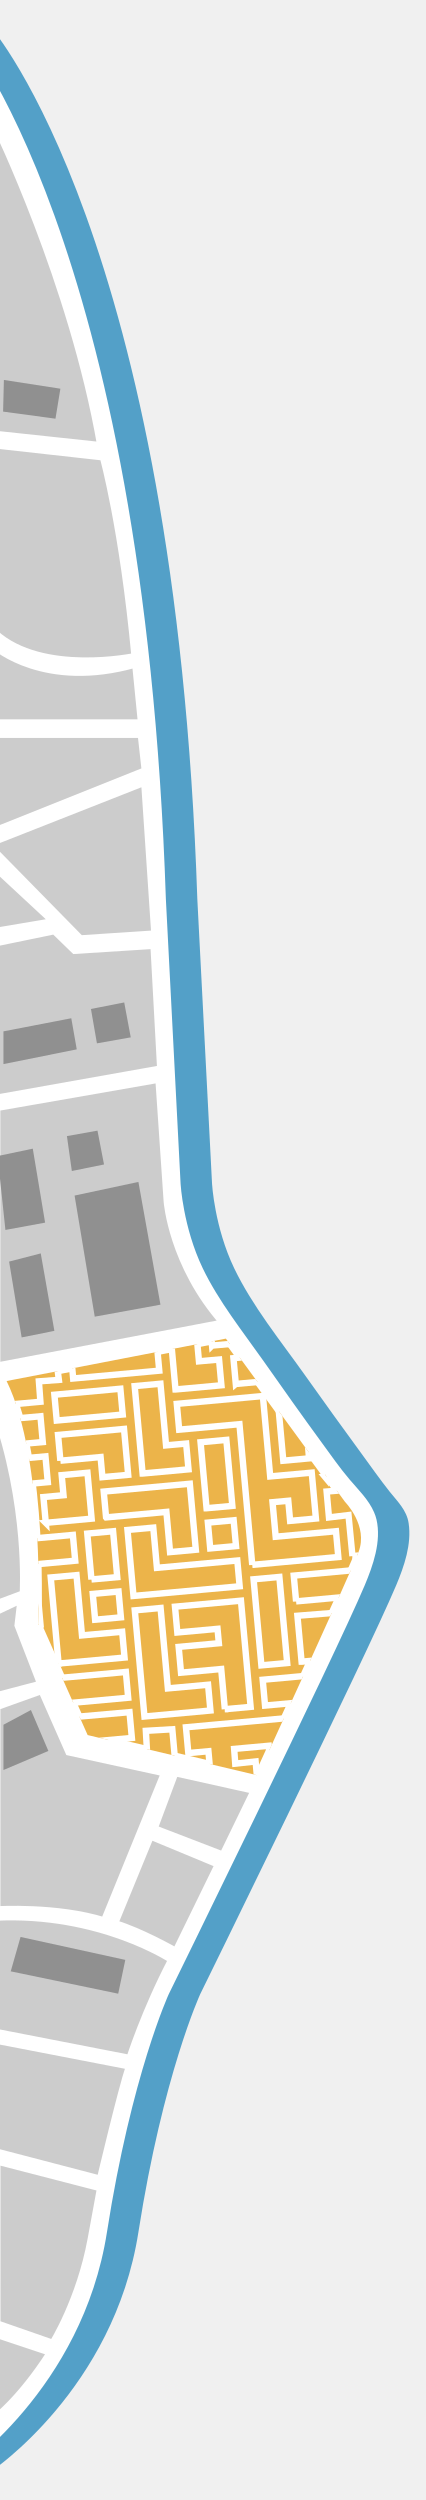
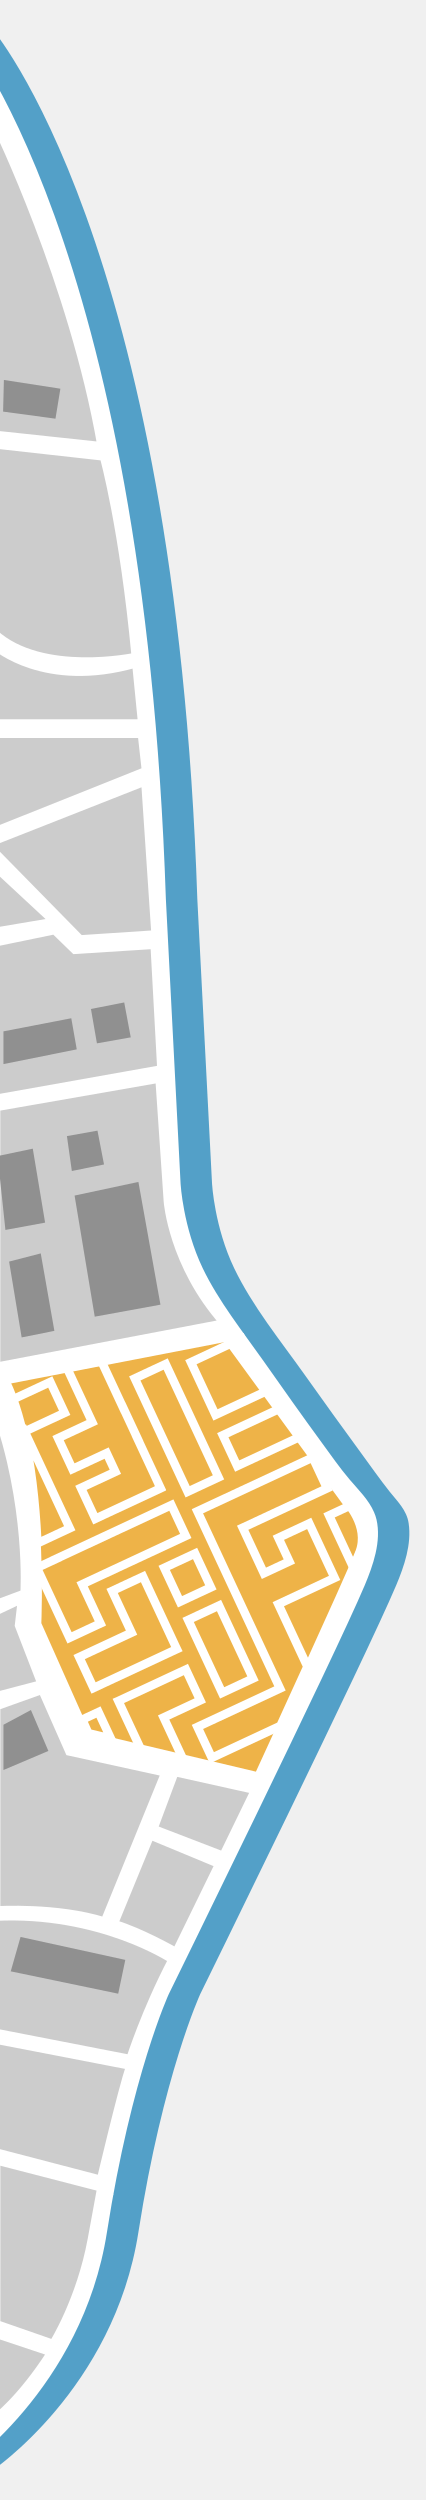
- <svg xmlns="http://www.w3.org/2000/svg" width="100%" height="100%" viewBox="0 0 199 1170" version="1.1" xml:space="preserve" style="fill-rule:evenodd;clip-rule:evenodd;stroke-miterlimit:10;">
-   <g transform="matrix(-1,0,0,1,203.45,-1)">
-     <path d="M207.57,13.93C207.57,13.93 121.44,112.74 111.1,421.8L104.21,555.08C104.21,555.08 103.06,575.33 93.87,594.5C85.37,612.24 72.17,628.46 60.84,644.42C52.08,656.76 43.25,669.04 34.3,681.25C29.93,687.22 25.67,693.32 21.07,699.12C17.44,703.68 13.09,707.79 12.21,713.84C10.72,723.64 14.3,734.03 18.04,742.92C31.83,775.68 109.74,934.23 109.74,934.23C109.74,934.23 127.19,972.14 138.68,1045.68C150.17,1119.22 207.57,1157.59 207.57,1157.59L207.57,13.93Z" style="fill:rgb(83,160,200);fill-rule:nonzero;" />
-     <path d="M222.29,13.93C222.29,13.93 136.16,112.74 125.82,421.8L118.93,555.08C118.93,555.08 117.78,575.31 108.6,594.48C101.21,609.9 89.94,624.03 80.13,637.95C71.16,650.69 62.19,663.43 52.98,676C48.67,681.88 44.48,687.96 39.75,693.51C35.68,698.29 30.94,702.87 28.4,708.71C27.92,709.81 27.52,710.95 27.25,712.13C24.9,722.33 28.86,733.65 32.76,742.92C46.55,775.68 124.46,934.23 124.46,934.23C124.46,934.23 141.91,972.14 153.4,1045.68C164.89,1119.22 222.29,1157.59 222.29,1157.59L222.29,13.93Z" style="fill:white;fill-rule:nonzero;" />
-     <g transform="matrix(1.086114,0,0,1.020416,-13.46652,-4.27501)">
-       <path d="M201.69,62.45C201.69,62.45 168.48,135.13 156.38,209.39L202.83,204.1L201.69,62.45Z" style="fill:rgb(204,204,204);fill-rule:nonzero;stroke:white;stroke-width:3px;" />
+ <svg xmlns="http://www.w3.org/2000/svg" width="199" height="1170" viewBox="0 0 199 1170">
+   <g id="Layer_1" data-name="Layer 1">
+     <path d="M-4.12 12.93 C-4.12 12.93 82.01 111.74 92.35 420.8 L99.24 554.08 C99.24 554.08 100.39 574.33 109.58 593.5 C118.08 611.24 131.28 627.46 142.61 643.42 C151.37 655.76 160.2 668.04 169.15 680.25 C173.52 686.22 177.78 692.32 182.38 698.12 C186.01 702.68 190.36 706.79 191.24 712.84 C192.73 722.64 189.15 733.03 185.41 741.92 C171.62 774.68 93.71 933.23 93.71 933.23 C93.71 933.23 76.26 971.14 64.77 1044.68 C53.28 1118.22 -4.12 1156.59 -4.12 1156.59 Z" fill="#53a0c8" />
+     <path d="M-18.84 12.93 C-18.84 12.93 67.29 111.74 77.63 420.8 L84.52 554.08 C84.52 554.08 85.67 574.31 94.85 593.48 C102.24 608.9 113.51 623.03 123.32 636.95 C132.29 649.69 141.26 662.43 150.47 675 C154.78 680.88 158.97 686.96 163.7 692.51 C167.77 697.29 172.51 701.87 175.05 707.71 C175.53 708.81 175.93 709.95 176.2 711.13 C178.55 721.33 174.59 732.65 170.69 741.92 C156.9 774.68 78.99 933.23 78.99 933.23 C78.99 933.23 61.54 971.14 50.05 1044.68 C38.56 1118.22 -18.84 1156.59 -18.84 1156.59 Z" fill="#ffffff" />
+     <path d="M-2.142 58.45 C-2.142 58.45 33.928 132.614 47.07 208.39 L-3.38 202.992 Z" fill="#cccccc" stroke="#ffffff" stroke-width="3.158" stroke-miterlimit="10" />
+     <path d="M-2.38 208.39 L48.275 214.03 C48.275 214.03 57.51 247.29 63.08 307.08 C63.08 307.08 19.689 316.28 -2.38 296.17 Z" fill="#cccccc" stroke="#ffffff" stroke-width="3.096" stroke-miterlimit="10" />
+     <path d="M-2.379 302.63 C-2.379 302.63 20.879 323.096 63.412 310.913 L66.11 338.18 L-2.39 338.18 L-2.39 302.63 Z" fill="#cccccc" stroke="#ffffff" stroke-width="3.136" stroke-miterlimit="10" />
+     <path d="M-2.38 343.84 L66.014 343.84 L67.87 360.57 L-2.38 388.65 Z" fill="#cccccc" stroke="#ffffff" stroke-width="3.089" stroke-miterlimit="10" />
+     <path d="M-2.38 393.82 L67.617 366.25 L72.35 436.91 L37.632 439.2 L-2.38 398.42 Z" fill="#cccccc" stroke="#ffffff" stroke-width="3.084" stroke-miterlimit="10" />
+     <path d="M-2.38 435.76 L24.84 431.16 L-2.38 405.88 Z" fill="#cccccc" stroke="#ffffff" stroke-width="3.248" stroke-miterlimit="10" />
+     <path d="M-2.38 441.5 L25.436 435.76 L34.905 444.95 L71.958 442.6 L75.09 500.1 L-2.38 513.88 Z" fill="#cccccc" stroke="#ffffff" stroke-width="3.081" stroke-miterlimit="10" />
+     <path d="M-1.38 518.48 L74.238 505.27 L78.128 562.4 C78.128 562.4 80.413 592.02 104.24 619.02 L-1.38 639.13 Z" fill="#cccccc" stroke="#ffffff" stroke-width="3.044" stroke-miterlimit="10" />
+     <path d="M118.77 838.01 L82 829.84 L72.35 855.69 L104.24 867.96 Z" fill="#cccccc" stroke="#ffffff" stroke-width="3" stroke-miterlimit="10" />
+     <path d="M76.83 829.84 L32.156 820.07 L19.49 791.35 L-1.37 798.82 L-1.37 893.61 C-1.37 893.61 26.665 891.89 48.763 898.78 L76.84 829.84 Z" fill="#cccccc" stroke="#ffffff" stroke-width="3.059" stroke-miterlimit="10" />
+     <path d="M101.99 872.58 L82.27 912.99 C82.27 912.99 65.76 903.6 53.85 900.12 L70.51 859.52 L101.99 872.57 Z" fill="#cccccc" stroke="#ffffff" stroke-width="3" stroke-miterlimit="10" />
+     <path d="M80.2 917.21 C80.2 917.21 46.76 894.95 -2.38 897.43 L-2.38 950.86 L60.695 963.15 C60.695 963.15 67.841 940.81 80.2 917.21 Z" fill="#cccccc" stroke="#ffffff" stroke-width="3.075" stroke-miterlimit="10" />
+     <path d="M60.47 967.04 L-2.39 954.89 L-2.39 1006.78 L46.918 1019.66 C46.918 1019.66 56.828 977.7 60.47 967.04 Z" fill="#cccccc" stroke="#ffffff" stroke-width="3.1" stroke-miterlimit="10" />
+     <path d="M46.947 1024.05 L-1.38 1011.57 L-1.38 1087.4 L24.708 1096.49 C24.708 1096.49 37.331 1076.35 42.576 1048 C47.821 1019.65 46.936 1024.04 46.936 1024.04 Z" fill="#cccccc" stroke="#ffffff" stroke-width="3.098" stroke-miterlimit="10" />
+     <path d="M23.6 1101.04 L-2.38 1092.37 L-2.38 1131.73 C-2.38 1131.73 9.558 1122.93 23.6 1101.04 Z" fill="#cccccc" stroke="#ffffff" stroke-width="3.262" stroke-miterlimit="10" />
+     <path d="M14.47 800.29 L22.64 819.44 L1.62 828.37 L1.62 807.18 Z" fill="#909090" />
+     <path d="M9.62 906.5 L58.64 917.23 L55.32 933.05 L5.02 922.59 Z" fill="#909090" />
+     <path d="M34.9 559.52 L44.34 616.2 L75.09 610.59 L64.77 553.14 Z" fill="#909090" />
+     <path d="M19.07 586.59 L25.45 622.84 L10.13 625.91 L4.26 590.42 Z" fill="#909090" />
+     <path d="M31.32 531.69 L33.62 548.03 L48.68 544.97 L45.62 529.14 Z" fill="#909090" />
+     <path d="M-0.38 540.88 L15.343 537.57 L21.11 572.19 L2.531 575.61 L-0.38 548.03 Z" fill="#909090" />
+     <path d="M42.56 472.2 L45.36 488.29 L61.19 485.48 L58.13 469.14 Z" fill="#909090" />
+     <path d="M33.36 476.54 L35.92 491.1 L1.62 497.99 L1.62 482.67 Z" fill="#909090" />
+     <path d="M1.82 177.82 L28.26 181.91 L25.96 195.95 L1.45 192.63 Z" fill="#909090" />
+     <path d="M-2.38 793.65 L19.111 788.01 L8.564 760.71 L9.948 748.76 L-2.38 754.59 Z" fill="#cccccc" stroke="#ffffff" stroke-width="3.293" stroke-miterlimit="10" />
+     <path d="M-2.38 750.76 L11.313 745.65 C11.313 745.65 13.998 704.29 -2.38 658.84 Z" fill="#cccccc" stroke="#ffffff" stroke-width="3.557" stroke-miterlimit="10" />
+     <path d="M3.09 646.32 L105.71 626.47 L161.5 702.93 C161.5 702.93 172.51 714.13 167.79 726.32 C163.07 738.51 120.62 830.88 120.62 830.88 L41.02 812.01 L17.83 759.92 C17.83 759.92 21.37 683.66 3.09 646.32 Z" fill="#eeb348" stroke="#ffffff" stroke-width="3" stroke-miterlimit="10" />
+     <path d="M89.326 637.508 L112.997 626.47 L124.505 651.148 L100.833 662.186 Z" fill="none" stroke="#ffffff" stroke-width="4" stroke-miterlimit="10" />
+     <path d="M104.261 671.667 L133.343 658.106 L140.082 672.557 L111 686.118 Z" fill="none" stroke="#ffffff" stroke-width="4" stroke-miterlimit="10" />
+     <path d="M77.531 638.366 L102.261 691.399 L87.81 698.138 L63.08 645.104 Z" fill="none" stroke="#ffffff" stroke-width="4" stroke-miterlimit="10" />
+     <g display="none">
+       <path d="M45.779 633.454 L75.09 696.311 L60.639 703.05 L31.328 640.192 Z" fill="none" stroke="#ffffff" stroke-width="4" stroke-miterlimit="10" />
+       <path d="M37.866 696.32 L68.351 682.104 L75.09 696.555 L44.604 710.771 Z" fill="none" stroke="#ffffff" stroke-width="4" stroke-miterlimit="10" />
+       <path d="M27.167 673.046 L57.653 658.83 L64.391 673.282 L33.905 687.497 Z" fill="none" stroke="#ffffff" stroke-width="4" stroke-miterlimit="10" />
    </g>
-     <g transform="matrix(1.065083,0,0,1,-9.135698,0)">
-       <path d="M201.83,209.39L154.27,215.03C154.27,215.03 145.6,248.29 140.37,308.08C140.37,308.08 181.11,317.28 201.83,297.17L201.83,209.39Z" style="fill:rgb(204,204,204);fill-rule:nonzero;stroke:white;stroke-width:3px;" />
-     </g>
-     <g transform="matrix(1.062016,0,0,1.028944,-8.517209,-9.817077)">
-       <path d="M201.83,304.63C201.83,304.63 179.93,324.52 139.88,312.68L137.34,339.18L201.84,339.18L201.84,304.63L201.83,304.63Z" style="fill:rgb(204,204,204);fill-rule:nonzero;stroke:white;stroke-width:3px;" />
-     </g>
-     <g transform="matrix(1.060377,0,0,1,-8.185962,0)">
-       <path d="M201.83,344.84L137.33,344.84L135.58,361.57L201.83,389.65L201.83,344.84Z" style="fill:rgb(204,204,204);fill-rule:nonzero;stroke:white;stroke-width:3px;" />
-     </g>
-     <g transform="matrix(1.056553,0,0,1,-7.41411,0)">
-       <path d="M201.83,394.82L135.58,367.25L131.1,437.91L163.96,440.2L201.83,399.42L201.83,394.82Z" style="fill:rgb(204,204,204);fill-rule:nonzero;stroke:white;stroke-width:3px;" />
-     </g>
-     <g transform="matrix(1.172265,0,0,1,-30.7683,0)">
-       <path d="M201.83,436.76L178.61,432.16L201.83,406.88L201.83,436.76Z" style="fill:rgb(204,204,204);fill-rule:nonzero;stroke:white;stroke-width:3px;" />
-     </g>
-     <g transform="matrix(1.054444,0,0,1,-6.988431,0)">
-       <path d="M201.83,442.5L175.45,436.76L166.47,445.95L131.33,443.6L128.36,501.1L201.83,514.88L201.83,442.5Z" style="fill:rgb(204,204,204);fill-rule:nonzero;stroke:white;stroke-width:3px;" />
-     </g>
-     <g transform="matrix(1.029234,0,0,1,-2.900312,0)">
-       <path d="M201.83,519.48L128.36,506.27L124.58,563.4C124.58,563.4 122.36,593.02 99.21,620.02L201.83,640.13L201.83,519.48Z" style="fill:rgb(204,204,204);fill-rule:nonzero;stroke:white;stroke-width:3px;" />
-     </g>
-     <path d="M84.68,839.01L121.45,830.84L131.1,856.69L99.21,868.96L84.68,839.01Z" style="fill:rgb(204,204,204);fill-rule:nonzero;stroke:white;stroke-width:3px;" />
-     <g transform="matrix(1.039888,0,0,1,-5.050259,0)">
-       <path d="M126.62,830.84L169.58,821.07L181.76,792.35L201.82,799.82L201.82,894.61C201.82,894.61 174.86,892.89 153.61,899.78L126.61,830.84L126.62,830.84Z" style="fill:rgb(204,204,204);fill-rule:nonzero;stroke:white;stroke-width:3px;" />
-     </g>
-     <path d="M101.46,873.58L121.18,913.99C121.18,913.99 137.69,904.6 149.6,901.12L132.94,860.52L101.46,873.57L101.46,873.58Z" style="fill:rgb(204,204,204);fill-rule:nonzero;stroke:white;stroke-width:3px;" />
-     <g transform="matrix(1.050904,0,0,1,-6.273861,0)">
-       <path d="M123.25,918.21C123.25,918.21 155.07,895.95 201.83,898.43L201.83,951.86L141.81,964.15C141.81,964.15 135.01,941.81 123.25,918.21Z" style="fill:rgb(204,204,204);fill-rule:nonzero;stroke:white;stroke-width:3px;" />
-     </g>
-     <g transform="matrix(1.067958,0,0,1,-9.716616,0)">
-       <path d="M142.98,968.04L201.84,955.89L201.84,1007.78L155.67,1020.66C155.67,1020.66 146.39,978.7 142.98,968.04Z" style="fill:rgb(204,204,204);fill-rule:nonzero;stroke:white;stroke-width:3px;" />
-     </g>
-     <g transform="matrix(1.066119,0,0,1,-10.34477,0)">
-       <path d="M156.5,1025.05L201.83,1012.57L201.83,1088.4L177.36,1097.49C177.36,1097.49 165.52,1077.35 160.6,1049C155.68,1020.65 156.51,1025.04 156.51,1025.04L156.5,1025.05Z" style="fill:rgb(204,204,204);fill-rule:nonzero;stroke:white;stroke-width:3px;" />
-     </g>
-     <g transform="matrix(1.181984,0,0,1,-32.72975,0)">
-       <path d="M179.85,1102.04L201.83,1093.37L201.83,1132.73C201.83,1132.73 191.73,1123.93 179.85,1102.04Z" style="fill:rgb(204,204,204);fill-rule:nonzero;stroke:white;stroke-width:3px;" />
-     </g>
-     <path d="M188.98,801.29L180.81,820.44L201.83,829.37L201.83,808.18L188.98,801.29Z" style="fill:rgb(144,144,144);fill-rule:nonzero;" />
-     <path d="M193.83,907.5L144.81,918.23L148.13,934.05L198.43,923.59L193.83,907.5Z" style="fill:rgb(144,144,144);fill-rule:nonzero;" />
-     <path d="M168.55,560.52L159.11,617.2L128.36,611.59L138.68,554.14L168.55,560.52Z" style="fill:rgb(144,144,144);fill-rule:nonzero;" />
-     <path d="M184.38,587.59L178,623.84L193.32,626.91L199.19,591.42L184.38,587.59Z" style="fill:rgb(144,144,144);fill-rule:nonzero;" />
-     <path d="M172.13,532.69L169.83,549.03L154.77,545.97L157.83,530.14L172.13,532.69Z" style="fill:rgb(144,144,144);fill-rule:nonzero;" />
-     <g transform="matrix(1.102617,0,0,1,-18.71113,0)">
-       <path d="M201.83,541.88L187.57,538.57L182.34,573.19L199.19,576.61L201.83,549.03L201.83,541.88Z" style="fill:rgb(144,144,144);fill-rule:nonzero;" />
-     </g>
-     <path d="M160.89,473.2L158.09,489.29L142.26,486.48L145.32,470.14L160.89,473.2Z" style="fill:rgb(144,144,144);fill-rule:nonzero;" />
-     <path d="M170.09,477.54L167.53,492.1L201.83,498.99L201.83,483.67L170.09,477.54Z" style="fill:rgb(144,144,144);fill-rule:nonzero;" />
-     <path d="M201.63,178.82L175.19,182.91L177.49,196.95L202,193.63L201.63,178.82Z" style="fill:rgb(144,144,144);fill-rule:nonzero;" />
-     <g transform="matrix(1.205233,0,0,1,-37.42227,0)">
-       <path d="M201.83,794.65L183.999,789.01L192.75,761.71L191.601,749.76L201.83,755.59L201.83,794.65Z" style="fill:rgb(204,204,204);fill-rule:nonzero;stroke:white;stroke-width:3px;" />
-     </g>
-     <g transform="matrix(1.405825,0,0,1,-77.9077,0)">
-       <path d="M201.83,751.76L192.09,746.65C192.09,746.65 190.18,705.29 201.83,659.84L201.83,751.76Z" style="fill:rgb(204,204,204);fill-rule:nonzero;stroke:white;stroke-width:3px;" />
-     </g>
-     <path d="M200.36,647.32L97.74,627.47L41.95,703.93C41.95,703.93 30.94,715.13 35.66,727.32C40.38,739.51 82.83,831.88 82.83,831.88L162.43,813.01L185.62,760.92C185.62,760.92 182.08,684.66 200.36,647.32Z" style="fill:rgb(236,180,74);fill-rule:nonzero;stroke:white;stroke-width:3px;" />
-     <g>
-       <clipPath id="_clip1">
-         <path d="M200.36,647.32L97.74,627.47L41.95,703.93C41.95,703.93 30.94,715.13 35.66,727.32C40.38,739.51 82.83,831.88 82.83,831.88L162.43,813.01L185.62,760.92C185.62,760.92 182.08,684.66 200.36,647.32Z" />
-       </clipPath>
-       <g clip-path="url(#_clip1)">
-         <path d="M141.91,842.73l2.05-21.51-9.29-1,.52-9.19-12.37-.73-1.69,18.76-8.75-.81-1.26,11.88,30.8,2.59Z" style="fill:rgb(236,180,74);fill-rule:nonzero;stroke:white;stroke-width:3px;" />
-         <path d="M174.96,798.41l1.1-12.07-31.51-2.87-1.09,12.07,31.51,2.86Z" style="fill:rgb(236,180,74);fill-rule:nonzero;stroke:white;stroke-width:3px;" />
-         <path d="M190.57,828.28l5.31-58.41-12.5-1.74-4.87,59.05,12.06,1.1Z" style="fill:rgb(236,180,74);fill-rule:nonzero;stroke:white;stroke-width:3px;" />
-         <path d="M120.71,869.71l2.33-21.7-12.79-2.16-1.85,22.34,12.31,1.52Z" style="fill:rgb(236,180,74);fill-rule:nonzero;stroke:white;stroke-width:3px;" />
-         <path d="M171.08,835.82l2.72-30.8-30.96-2.73-1.1,12.06,18.84,1.72-.49,6.58-9.17-.99-1.53,12.38,21.69,1.79Z" style="fill:rgb(236,180,74);fill-rule:nonzero;stroke:white;stroke-width:3px;" />
-         <path d="M106.78,706.85l2.81-30.88-12.07-1.1-2.81,30.88,12.06,1.1Z" style="fill:rgb(236,180,74);fill-rule:nonzero;stroke:white;stroke-width:3px;" />
-         <path d="M85.4,733.36l5.99-65.84,28.22,2.56,1.1-12.07-40.29-3.66-3.42,37.62-19.44-1.77-1.95,21.47,12.07,1.1.86-9.41,7.37.67-1.47,16.15-28.22-2.57-1.1,12.07,40.28,3.67Z" style="fill:rgb(236,180,74);fill-rule:nonzero;stroke:white;stroke-width:3px;" />
-         <path d="M136.71,690.6l3.72-40.91-12.07-1.1-2.62,28.85-9.41-.85-1.1,12.06,21.47,1.95Z" style="fill:rgb(236,180,74);fill-rule:nonzero;stroke:white;stroke-width:3px;" />
-         <path d="M153.81,711.13l1.1-12.07-40.29-3.66-2.81,30.88,12.06,1.1,1.71-18.81,28.22,2.57Z" style="fill:rgb(236,180,74);fill-rule:nonzero;stroke:white;stroke-width:3px;" />
-         <path d="M140.98,747.9l2.81-30.88-12.07-1.09-1.71,18.81-37.62-3.42-1.1,12.06,49.69,4.52Z" style="fill:rgb(236,180,74);fill-rule:nonzero;stroke:white;stroke-width:3px;" />
-         <path d="M160.65,740.2l1.95-21.48-12.07-1.1-1.95,21.47,12.07,1.1Z" style="fill:rgb(236,180,74);fill-rule:nonzero;stroke:white;stroke-width:3px;" />
-         <path d="M81.12,780.39l3.66-40.28-12.07-1.1-3.66,40.28,12.07,1.1Z" style="fill:rgb(236,180,74);fill-rule:nonzero;stroke:white;stroke-width:3px;" />
-         <path d="M98.22,800.91l1.71-18.81,18.81,1.71,1.1-12.07-18.81-1.71.62-6.74,18.81,1.71,1.1-12.07-30.88-2.81-4.52,49.69,12.07,1.1Z" style="fill:rgb(236,180,74);fill-rule:nonzero;stroke:white;stroke-width:3px;" />
-         <path d="M135.85,804.33l4.52-49.69-12.07-1.1-3.42,37.63-18.81-1.71-1.1,12.06,30.88,2.81Z" style="fill:rgb(236,180,74);fill-rule:nonzero;stroke:white;stroke-width:3px;" />
-         <path d="M199.13,734.22l1.1-12.07-30.88-2.81-1.1,12.07,30.88,2.81Z" style="fill:rgb(236,180,74);fill-rule:nonzero;stroke:white;stroke-width:3px;" />
-         <path d="M105.07,725.66l1.1-12.07-12.07-1.1-1.1,12.07,12.07,1.1Z" style="fill:rgb(236,180,74);fill-rule:nonzero;stroke:white;stroke-width:3px;" />
-         <path d="M158.94,759.02l1.1-12.07-12.07-1.1-1.1,12.07,12.07,1.1Z" style="fill:rgb(236,180,74);fill-rule:nonzero;stroke:white;stroke-width:3px;" />
-         <path d="M176.04,779.54l3.67-40.29-12.06-1.09-2.57,28.21-18.81-1.71-1.1,12.07,30.88,2.81Z" style="fill:rgb(236,180,74);fill-rule:nonzero;stroke:white;stroke-width:3px;" />
-         <path d="M64.88,750.46l1.1-12.07-40.29-3.67-1.1,12.07,40.29,3.66Z" style="fill:rgb(236,180,74);fill-rule:nonzero;stroke:white;stroke-width:3px;" />
-         <path d="M196.56,762.44l.85-9.4,9.41.86,1.1-12.07-21.47-1.95-1.95,21.47,12.07,1.09Z" style="fill:rgb(236,180,74);fill-rule:nonzero;stroke:white;stroke-width:3px;" />
-         <path d="M38.5,729.26l1.86-19.2,9.13,1.1,1.1-12.12-20.63-1.65-3.61,30.66,12.16,1.21Z" style="fill:rgb(236,180,74);fill-rule:nonzero;stroke:white;stroke-width:3px;" />
-         <path d="M93.1,648.7l1.1-12.07-12.07-1.1-1.1,12.06,12.06,1.1Z" style="fill:rgb(236,180,74);fill-rule:nonzero;stroke:white;stroke-width:3px;" />
-         <path d="M223.08,679.49l1.1-12.07-39.66-3.61-1.09,12.07,39.66,3.61Z" style="fill:rgb(236,180,74);fill-rule:nonzero;stroke:white;stroke-width:3px;" />
-         <path d="M208.55,630.75l1.1-12.06-40.29-3.67-1.1,12.07,40.29,3.66Z" style="fill:rgb(236,180,74);fill-rule:nonzero;stroke:white;stroke-width:3px;" />
-         <path d="M205.98,658.97l1.96-21.49-30.55-2.43-1.48,11.73,9.34.69-.71,9.55,21.45,1.95Z" style="fill:rgb(236,180,74);fill-rule:nonzero;stroke:white;stroke-width:3px;" />
-         <path d="M161.8,626.81l3.67-40.29-12.07-1.1-2.57,28.22-18.81-1.71-1.1,12.07,30.88,2.81Z" style="fill:rgb(236,180,74);fill-rule:nonzero;stroke:white;stroke-width:3px;" />
-         <path d="M169.21,646.14l1.1-12.07-40.29-3.67-1.1,12.07,40.29,3.67Z" style="fill:rgb(236,180,74);fill-rule:nonzero;stroke:white;stroke-width:3px;" />
-         <path d="M176.9,665.81l1.1-12.07-30.88-2.81-1.1,12.07,30.88,2.81Z" style="fill:rgb(236,180,74);fill-rule:nonzero;stroke:white;stroke-width:3px;" />
-         <path d="M175.19,684.62l1.1-12.07-30.88-2.81-1.95,21.47,12.06,1.1.86-9.41,18.81,1.71Z" style="fill:rgb(236,180,74);fill-rule:nonzero;stroke:white;stroke-width:3px;" />
-         <path d="M200.9,714.78l2.75-30.25-21.47-1.95-1.1,12.07,9.4.85-1.65,18.19,12.07,1.1Z" style="fill:rgb(236,180,74);fill-rule:nonzero;stroke:white;stroke-width:3px;" />
-         <path d="M182.03,713.69l1.1-12.07-9.4-.85.85-9.41-12.06-1.1-1.95,21.47,21.47,1.95Z" style="fill:rgb(236,180,74);fill-rule:nonzero;stroke:white;stroke-width:3px;" />
-         <path d="M144.67,606.33l2.33-21.7-12.79-2.16-1.85,22.34,12.31,1.52Z" style="fill:rgb(236,180,74);fill-rule:nonzero;stroke:white;stroke-width:3px;" />
-         <path d="M22.2,699.06l2.04-21.51-9.29-1,.52-9.19-12.37-.72-1.7,18.76-8.75-.8-1.26,11.88,30.8,2.58Z" style="fill:rgb(236,180,74);fill-rule:nonzero;stroke:white;stroke-width:3px;" />
-         <path d="M55.25,654.74l1.1-12.07-31.51-2.87-1.09,12.07,31.51,2.87Z" style="fill:rgb(236,180,74);fill-rule:nonzero;stroke:white;stroke-width:3px;" />
-         <path d="M70.87,684.61l5.31-58.41-12.5-1.74-4.87,59.05,12.06,1.1Z" style="fill:rgb(236,180,74);fill-rule:nonzero;stroke:white;stroke-width:3px;" />
-         <path d="M125.6,604.23l2.01-22.1-12.07-1.1-2.01,22.1,12.07,1.1Z" style="fill:rgb(236,180,74);fill-rule:nonzero;stroke:white;stroke-width:3px;" />
-         <path d="M79.41,799.2l1.1-12.07-39.66-3.61-1.1,12.07,39.66,3.61Z" style="fill:rgb(236,180,74);fill-rule:nonzero;stroke:white;stroke-width:3px;" />
-         <path d="M62.31,778.67l1.95-21.49-30.55-2.43-1.48,11.73,9.33.69-.71,9.55,21.45,1.95Z" style="fill:rgb(236,180,74);fill-rule:nonzero;stroke:white;stroke-width:3px;" />
-         <path d="M104.2,839.39l1.71-18.81,9.41.85,1.1-12.06-49.69-4.52-2.81,30.91,11.92.88,1.85-18.62,16.18,1.47-.51,6.89-9.53-1.02-1.1,12.09,21.47,1.95Z" style="fill:rgb(236,180,74);fill-rule:nonzero;stroke:white;stroke-width:3px;" />
-         <path d="M25.54,765.85l1.1-12.07-40.29-3.67-1.1,12.07,40.29,3.67Z" style="fill:rgb(236,180,74);fill-rule:nonzero;stroke:white;stroke-width:3px;" />
-         <path d="M1,726.04l2.33-21.7-12.79-2.16-1.85,22.34,12.31,1.52Z" style="fill:rgb(236,180,74);fill-rule:nonzero;stroke:white;stroke-width:3px;" />
-         <path d="M101.64,867.61l2.01-22.1-12.07-1.1-2.01,22.1,12.07,1.1Z" style="fill:rgb(236,180,74);fill-rule:nonzero;stroke:white;stroke-width:3px;" />
-         <path d="M104.22,630.74l2.81-30.88-12.07-1.1-1.71,18.82-9.41-.86-1.1,12.06,21.47,1.95Z" style="fill:rgb(236,180,74);fill-rule:nonzero;stroke:white;stroke-width:3px;" />
-         <path d="M51.37,692.15l2.72-30.8-30.96-2.73-1.1,12.06,18.84,1.71-.49,6.58-9.17-.99-1.53,12.37,21.7,1.79Z" style="fill:rgb(236,180,74);fill-rule:nonzero;stroke:white;stroke-width:3px;" />
-         <path d="M121.32,651.27l3.66-40.29-12.07-1.1-2.57,28.22-9.41-.85-1.1,12.06,21.47,1.96Z" style="fill:rgb(236,180,74);fill-rule:nonzero;stroke:white;stroke-width:3px;" />
-         <path d="M18.13,746.52l3.66-40.28-12.07-1.1-2.57,28.22-18.81-1.71-1.1,12.07,30.88,2.81Z" style="fill:rgb(236,180,74);fill-rule:nonzero;stroke:white;stroke-width:3px;" />
-       </g>
-     </g>
+     <path d="M31.328 640.192 L45.779 633.454 L57.62 658.846 L57.653 658.83 L64.391 673.282 L64.358 673.297 L75.09 696.311 L74.997 696.355 L75.09 696.555 L44.604 710.771 L37.866 696.32 L53.994 688.799 L49.907 680.036 L33.905 687.497 L27.167 673.046 L43.169 665.585 Z" fill="none" stroke="#ffffff" stroke-width="4" stroke-miterlimit="10" />
+     <path d="M26.256 729.53 L80.2 704.375 L86.939 718.827 L38.448 741.438 L46.993 759.762 L32.542 766.5 L17.276 733.762 L26.273 729.567 Z" fill="none" stroke="#ffffff" stroke-width="4" stroke-miterlimit="10" />
+     <path d="M52.469 744.556 L66.92 737.818 L82.186 770.556 L82.778 771.788 L82.186 772.06 L43.778 789.971 L37.039 775.52 L61.573 764.079 Z" fill="none" stroke="#ffffff" stroke-width="4" stroke-miterlimit="10" />
+     <path d="M91.291 727.024 L98.689 742.89 L84.238 749.628 L76.84 733.762 Z" fill="none" stroke="#ffffff" stroke-width="4" stroke-miterlimit="10" />
+     <path d="M102.493 751.392 L118.409 785.524 L103.958 792.263 L88.042 758.13 Z" fill="none" stroke="#ffffff" stroke-width="4" stroke-miterlimit="10" />
+     <path d="M55.423 796.052 L86.994 781.329 L93.733 795.781 L76.578 803.78 L85.11 822.075 L78.964 824.941 C74.377 827.08 68.925 825.095 66.786 820.508 L55.393 796.076 L55.427 796.06 Z" fill="none" stroke="#ffffff" stroke-width="4" stroke-miterlimit="10" />
+     <path d="M-2.38 658.84 L23.53 646.758 L30.268 661.209 L4.359 673.291 Z" fill="none" stroke="#ffffff" stroke-width="4" stroke-miterlimit="10" />
+     <path d="M92.4 707.258 L146.314 682.118 L146.414 682.255 L153.082 696.555 L113.563 714.983 L123.506 736.307 L135.42 730.751 L130.262 719.69 L144.713 712.952 L149.871 724.013 L156.34 737.887 L156.609 738.464 L130.245 750.758 L143.879 779.997 C139.438 789.764 135.021 799.438 131.249 807.686 L99.139 822.659 L92.4 808.208 L131.039 790.19 L92.4 707.329 L92.427 707.316 Z" fill="none" stroke="#ffffff" stroke-width="4" stroke-miterlimit="10" />
+     <path d="M153.988 709.217 L164.249 704.432 C167.145 708.222 172.288 716.713 168.79 725.748 C168.201 727.27 167.024 730.04 165.415 733.724 Z" fill="none" stroke="#ffffff" stroke-width="4" stroke-miterlimit="10" />
+     <path d="M38.495 804.771 L46.085 801.231 L51.875 813.648 L41.334 811.149 Z" fill="none" stroke="#ffffff" stroke-width="4" stroke-miterlimit="10" />
+     <path d="M17.389 720.227 C16.528 703.585 14.572 684.238 10.365 667.435 L32.647 715.219 L18.196 721.958 Z" fill="none" stroke="#ffffff" stroke-width="4" stroke-miterlimit="10" />
  </g>
</svg>
